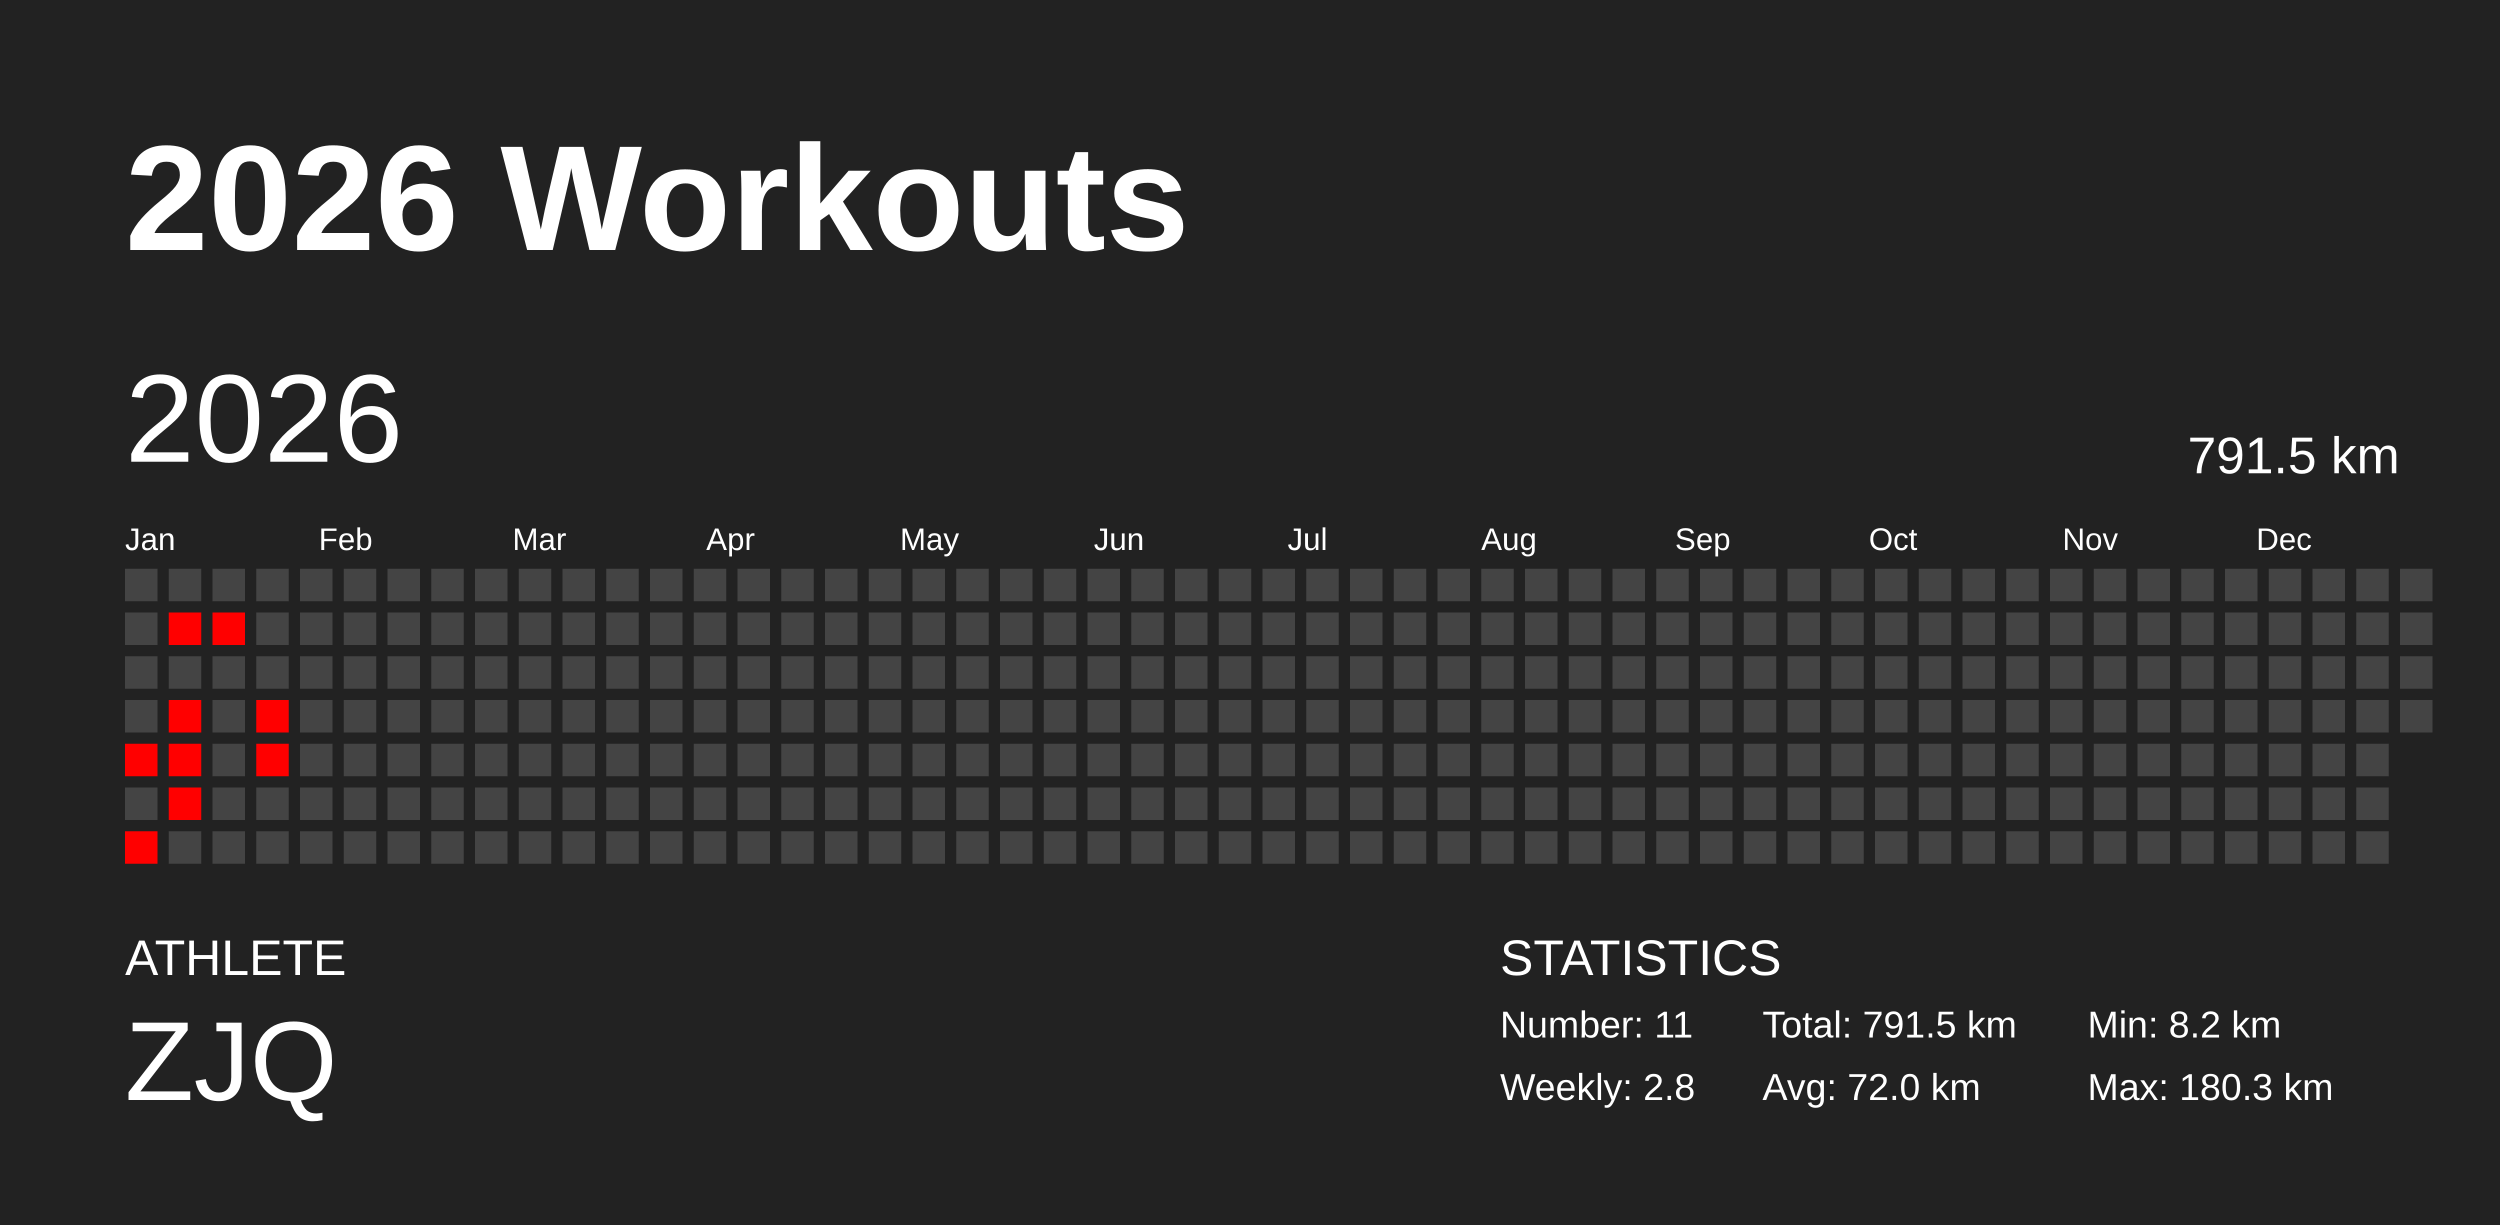
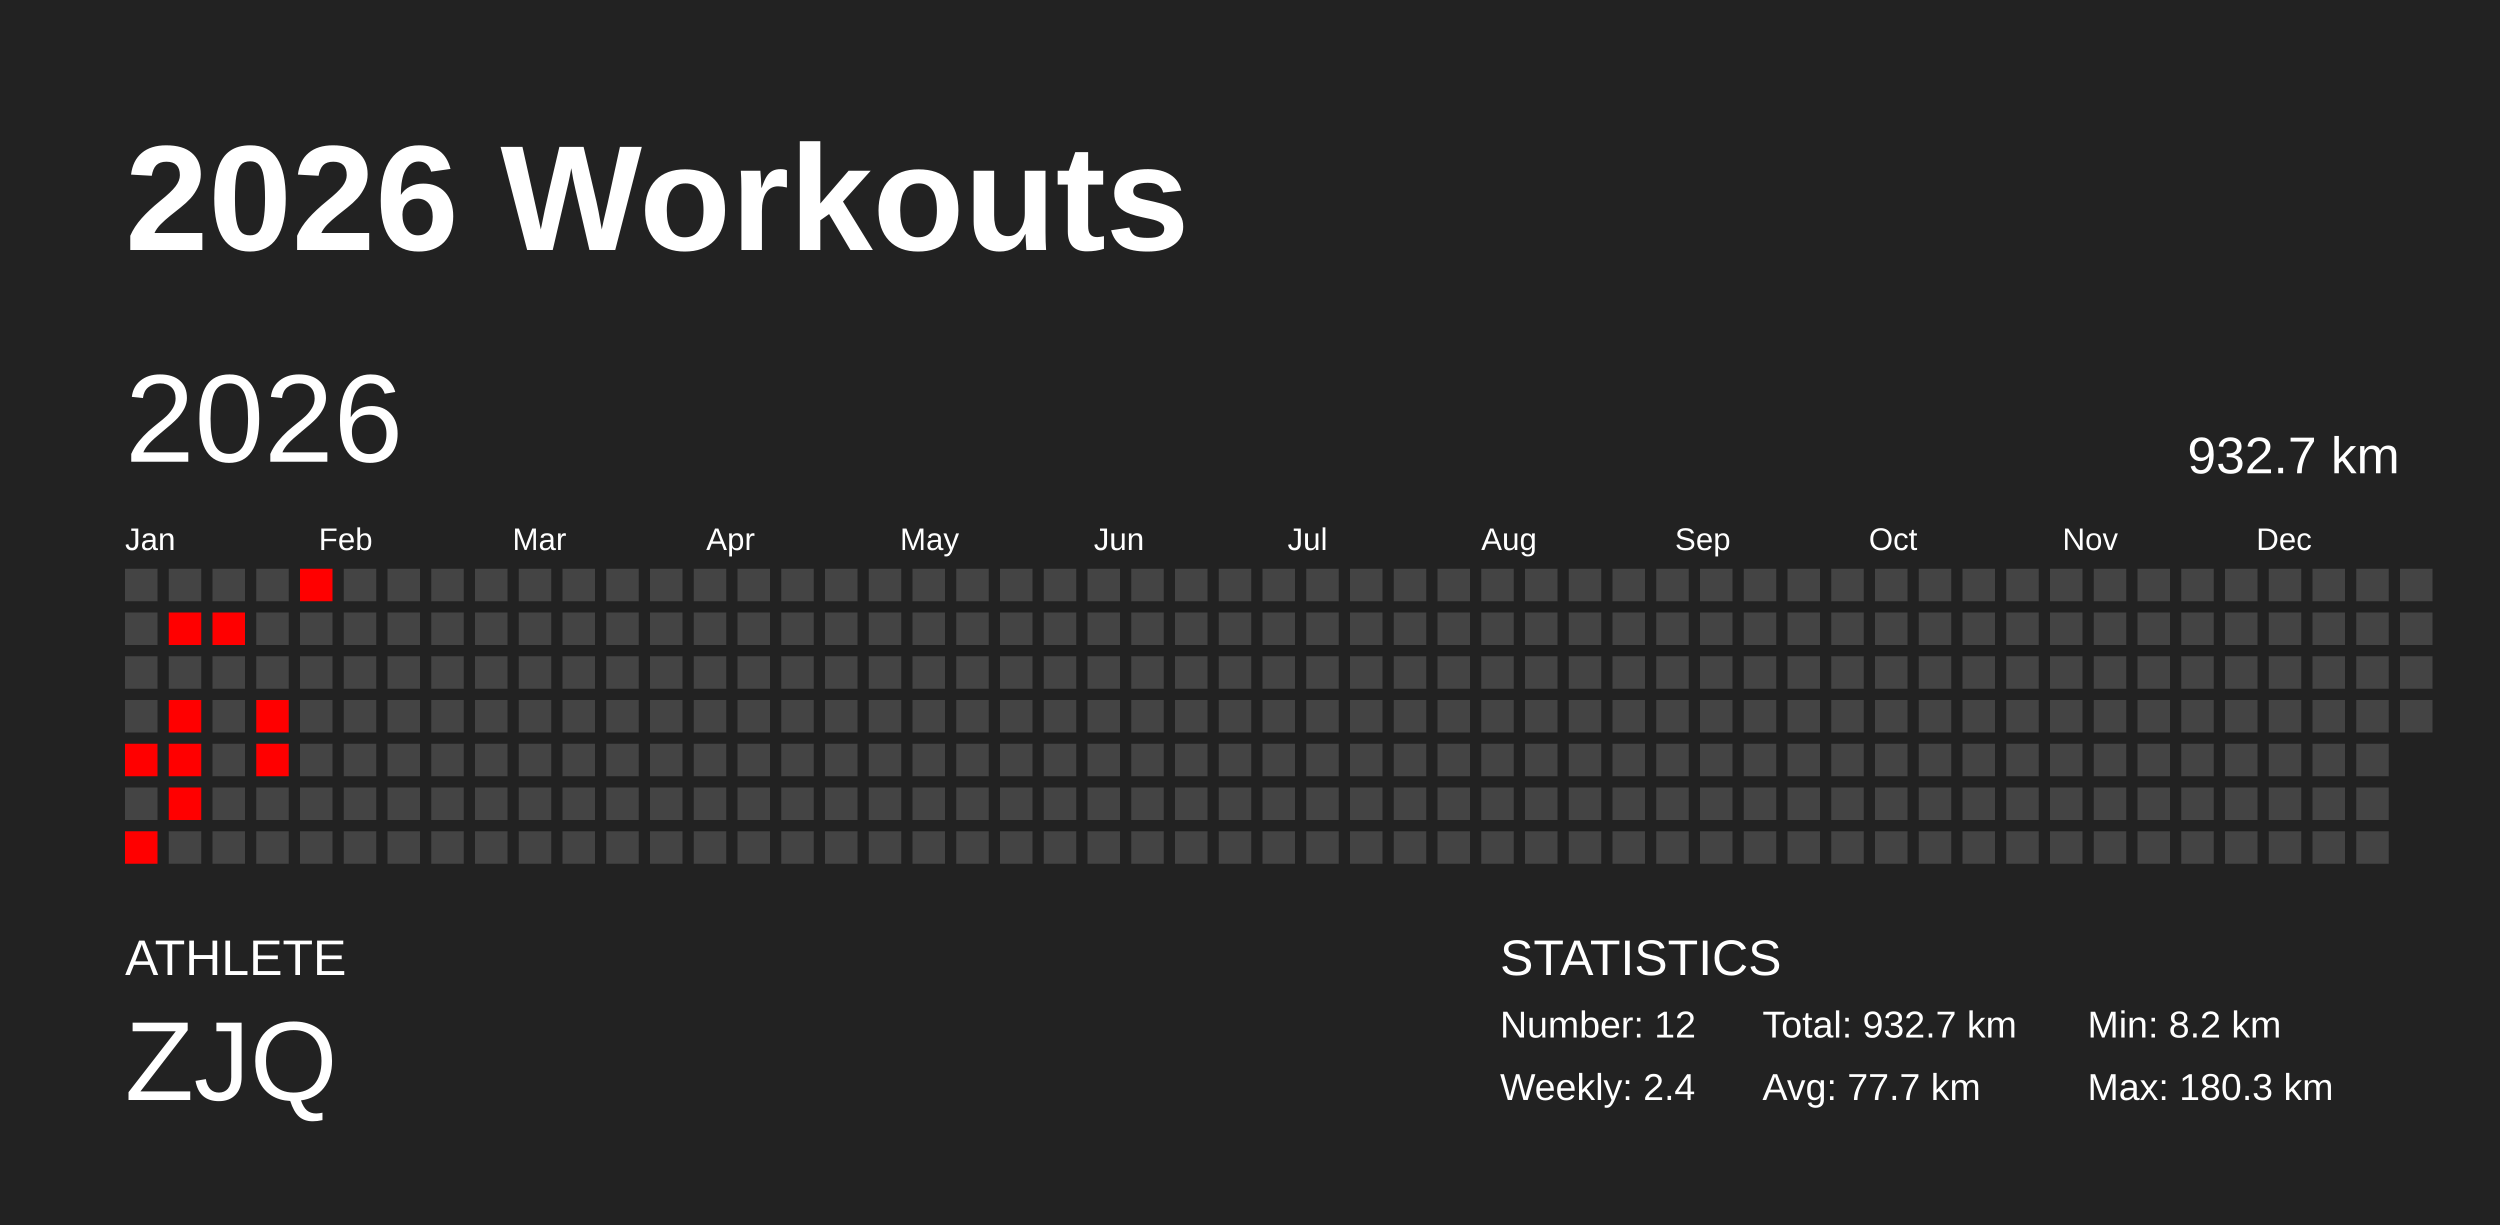
<svg xmlns="http://www.w3.org/2000/svg" baseProfile="full" height="98mm" version="1.1" viewBox="0,0,200,98" width="200mm">
  <defs />
  <rect fill="#222222" height="98" width="200" x="0" y="0" />
  <text fill="#FFFFFF" style="font-size:12px; font-family:Arial; font-weight:bold;" x="10" y="20">2026 Workouts</text>
  <text fill="#FFFFFF" style="font-size:4px; font-family:Arial" x="10" y="78">ATHLETE</text>
  <text fill="#FFFFFF" style="font-size:9px; font-family:Arial" x="10" y="88">ZJQ</text>
  <text fill="#FFFFFF" style="font-size:4px; font-family:Arial" x="120" y="78">STATISTICS</text>
-   <text fill="#FFFFFF" style="font-size:3px; font-family:Arial" x="120" y="83">Number: 11</text>
-   <text fill="#FFFFFF" style="font-size:3px; font-family:Arial" x="120" y="88">Weekly: 2.8</text>
-   <text fill="#FFFFFF" style="font-size:3px; font-family:Arial" x="141" y="83">Total: 791.5 km</text>
-   <text fill="#FFFFFF" style="font-size:3px; font-family:Arial" x="141" y="88">Avg: 72.0 km</text>
+   <text fill="#FFFFFF" style="font-size:3px; font-family:Arial" x="120" y="83">Number: 12</text>
+   <text fill="#FFFFFF" style="font-size:3px; font-family:Arial" x="120" y="88">Weekly: 2.4</text>
+   <text fill="#FFFFFF" style="font-size:3px; font-family:Arial" x="141" y="83">Total: 932.7 km</text>
+   <text fill="#FFFFFF" style="font-size:3px; font-family:Arial" x="141" y="88">Avg: 77.7 km</text>
  <text fill="#FFFFFF" style="font-size:3px; font-family:Arial" x="167" y="83">Min: 8.2 km</text>
  <text fill="#FFFFFF" style="font-size:3px; font-family:Arial" x="167" y="88">Max: 180.3 km</text>
  <text dominant-baseline="hanging" fill="#FFFFFF" style="font-size:10.0px; font-family:Arial;" x="10" y="30">2026</text>
-   <text dominant-baseline="hanging" fill="#FFFFFF" style="font-size:4.125px; font-family:Arial;" x="175" y="35">791.5 km</text>
+   <text dominant-baseline="hanging" fill="#FFFFFF" style="font-size:4.125px; font-family:Arial;" x="175" y="35">932.7 km</text>
  <text fill="#FFFFFF" style="font-size:2.5px; font-family:Arial" x="10.0" y="44">Jan</text>
  <text fill="#FFFFFF" style="font-size:2.5px; font-family:Arial" x="25.5" y="44">Feb</text>
  <text fill="#FFFFFF" style="font-size:2.5px; font-family:Arial" x="41.0" y="44">Mar</text>
  <text fill="#FFFFFF" style="font-size:2.5px; font-family:Arial" x="56.5" y="44">Apr</text>
  <text fill="#FFFFFF" style="font-size:2.5px; font-family:Arial" x="72.0" y="44">May</text>
  <text fill="#FFFFFF" style="font-size:2.5px; font-family:Arial" x="87.5" y="44">Jun</text>
  <text fill="#FFFFFF" style="font-size:2.5px; font-family:Arial" x="103.0" y="44">Jul</text>
  <text fill="#FFFFFF" style="font-size:2.5px; font-family:Arial" x="118.5" y="44">Aug</text>
  <text fill="#FFFFFF" style="font-size:2.5px; font-family:Arial" x="134.0" y="44">Sep</text>
  <text fill="#FFFFFF" style="font-size:2.5px; font-family:Arial" x="149.5" y="44">Oct</text>
  <text fill="#FFFFFF" style="font-size:2.5px; font-family:Arial" x="165.0" y="44">Nov</text>
  <text fill="#FFFFFF" style="font-size:2.5px; font-family:Arial" x="180.5" y="44">Dec</text>
  <rect fill="#444444" height="2.6" width="2.6" x="10.0" y="45.5" />
  <rect fill="#444444" height="2.6" width="2.6" x="10.0" y="49.0" />
  <rect fill="#444444" height="2.6" width="2.6" x="10.0" y="52.5" />
  <rect fill="#444444" height="2.6" width="2.6" x="10.0" y="56.0" />
  <rect fill="red" height="2.6" width="2.6" x="10.0" y="59.5" />
  <rect fill="#444444" height="2.6" width="2.6" x="10.0" y="63.0" />
  <rect fill="red" height="2.6" width="2.6" x="10.0" y="66.5" />
  <rect fill="#444444" height="2.6" width="2.6" x="13.5" y="45.5" />
  <rect fill="red" height="2.6" width="2.6" x="13.5" y="49.0" />
  <rect fill="#444444" height="2.6" width="2.6" x="13.5" y="52.5" />
  <rect fill="red" height="2.6" width="2.6" x="13.5" y="56.0" />
  <rect fill="red" height="2.6" width="2.6" x="13.5" y="59.5" />
  <rect fill="red" height="2.6" width="2.6" x="13.5" y="63.0" />
  <rect fill="#444444" height="2.6" width="2.6" x="13.5" y="66.5" />
  <rect fill="#444444" height="2.6" width="2.6" x="17.0" y="45.5" />
  <rect fill="red" height="2.6" width="2.6" x="17.0" y="49.0" />
  <rect fill="#444444" height="2.6" width="2.6" x="17.0" y="52.5" />
  <rect fill="#444444" height="2.6" width="2.6" x="17.0" y="56.0" />
  <rect fill="#444444" height="2.6" width="2.6" x="17.0" y="59.5" />
  <rect fill="#444444" height="2.6" width="2.6" x="17.0" y="63.0" />
  <rect fill="#444444" height="2.6" width="2.6" x="17.0" y="66.5" />
  <rect fill="#444444" height="2.6" width="2.6" x="20.5" y="45.5" />
  <rect fill="#444444" height="2.6" width="2.6" x="20.5" y="49.0" />
  <rect fill="#444444" height="2.6" width="2.6" x="20.5" y="52.5" />
  <rect fill="red" height="2.6" width="2.6" x="20.5" y="56.0" />
  <rect fill="red" height="2.6" width="2.6" x="20.5" y="59.5" />
  <rect fill="#444444" height="2.6" width="2.6" x="20.5" y="63.0" />
  <rect fill="#444444" height="2.6" width="2.6" x="20.5" y="66.5" />
-   <rect fill="#444444" height="2.6" width="2.6" x="24.0" y="45.5" />
+   <rect fill="red" height="2.6" width="2.6" x="24.0" y="45.5" />
  <rect fill="#444444" height="2.6" width="2.6" x="24.0" y="49.0" />
  <rect fill="#444444" height="2.6" width="2.6" x="24.0" y="52.5" />
  <rect fill="#444444" height="2.6" width="2.6" x="24.0" y="56.0" />
  <rect fill="#444444" height="2.6" width="2.6" x="24.0" y="59.5" />
  <rect fill="#444444" height="2.6" width="2.6" x="24.0" y="63.0" />
  <rect fill="#444444" height="2.6" width="2.6" x="24.0" y="66.5" />
  <rect fill="#444444" height="2.6" width="2.6" x="27.5" y="45.5" />
  <rect fill="#444444" height="2.6" width="2.6" x="27.5" y="49.0" />
  <rect fill="#444444" height="2.6" width="2.6" x="27.5" y="52.5" />
  <rect fill="#444444" height="2.6" width="2.6" x="27.5" y="56.0" />
  <rect fill="#444444" height="2.6" width="2.6" x="27.5" y="59.5" />
  <rect fill="#444444" height="2.6" width="2.6" x="27.5" y="63.0" />
  <rect fill="#444444" height="2.6" width="2.6" x="27.5" y="66.5" />
  <rect fill="#444444" height="2.6" width="2.6" x="31.0" y="45.5" />
  <rect fill="#444444" height="2.6" width="2.6" x="31.0" y="49.0" />
  <rect fill="#444444" height="2.6" width="2.6" x="31.0" y="52.5" />
  <rect fill="#444444" height="2.6" width="2.6" x="31.0" y="56.0" />
  <rect fill="#444444" height="2.6" width="2.6" x="31.0" y="59.5" />
  <rect fill="#444444" height="2.6" width="2.6" x="31.0" y="63.0" />
  <rect fill="#444444" height="2.6" width="2.6" x="31.0" y="66.5" />
  <rect fill="#444444" height="2.6" width="2.6" x="34.5" y="45.5" />
  <rect fill="#444444" height="2.6" width="2.6" x="34.5" y="49.0" />
  <rect fill="#444444" height="2.6" width="2.6" x="34.5" y="52.5" />
  <rect fill="#444444" height="2.6" width="2.6" x="34.5" y="56.0" />
  <rect fill="#444444" height="2.6" width="2.6" x="34.5" y="59.5" />
  <rect fill="#444444" height="2.6" width="2.6" x="34.5" y="63.0" />
  <rect fill="#444444" height="2.6" width="2.6" x="34.5" y="66.5" />
  <rect fill="#444444" height="2.6" width="2.6" x="38.0" y="45.5" />
  <rect fill="#444444" height="2.6" width="2.6" x="38.0" y="49.0" />
  <rect fill="#444444" height="2.6" width="2.6" x="38.0" y="52.5" />
  <rect fill="#444444" height="2.6" width="2.6" x="38.0" y="56.0" />
  <rect fill="#444444" height="2.6" width="2.6" x="38.0" y="59.5" />
  <rect fill="#444444" height="2.6" width="2.6" x="38.0" y="63.0" />
  <rect fill="#444444" height="2.6" width="2.6" x="38.0" y="66.5" />
  <rect fill="#444444" height="2.6" width="2.6" x="41.5" y="45.5" />
  <rect fill="#444444" height="2.6" width="2.6" x="41.5" y="49.0" />
  <rect fill="#444444" height="2.6" width="2.6" x="41.5" y="52.5" />
  <rect fill="#444444" height="2.6" width="2.6" x="41.5" y="56.0" />
  <rect fill="#444444" height="2.6" width="2.6" x="41.5" y="59.5" />
  <rect fill="#444444" height="2.6" width="2.6" x="41.5" y="63.0" />
  <rect fill="#444444" height="2.6" width="2.6" x="41.5" y="66.5" />
  <rect fill="#444444" height="2.6" width="2.6" x="45.0" y="45.5" />
  <rect fill="#444444" height="2.6" width="2.6" x="45.0" y="49.0" />
  <rect fill="#444444" height="2.6" width="2.6" x="45.0" y="52.5" />
  <rect fill="#444444" height="2.6" width="2.6" x="45.0" y="56.0" />
  <rect fill="#444444" height="2.6" width="2.6" x="45.0" y="59.5" />
  <rect fill="#444444" height="2.6" width="2.6" x="45.0" y="63.0" />
  <rect fill="#444444" height="2.6" width="2.6" x="45.0" y="66.5" />
  <rect fill="#444444" height="2.6" width="2.6" x="48.5" y="45.5" />
  <rect fill="#444444" height="2.6" width="2.6" x="48.5" y="49.0" />
  <rect fill="#444444" height="2.6" width="2.6" x="48.5" y="52.5" />
  <rect fill="#444444" height="2.6" width="2.6" x="48.5" y="56.0" />
  <rect fill="#444444" height="2.6" width="2.6" x="48.5" y="59.5" />
  <rect fill="#444444" height="2.6" width="2.6" x="48.5" y="63.0" />
  <rect fill="#444444" height="2.6" width="2.6" x="48.5" y="66.5" />
  <rect fill="#444444" height="2.6" width="2.6" x="52.0" y="45.5" />
  <rect fill="#444444" height="2.6" width="2.6" x="52.0" y="49.0" />
  <rect fill="#444444" height="2.6" width="2.6" x="52.0" y="52.5" />
  <rect fill="#444444" height="2.6" width="2.6" x="52.0" y="56.0" />
  <rect fill="#444444" height="2.6" width="2.6" x="52.0" y="59.5" />
  <rect fill="#444444" height="2.6" width="2.6" x="52.0" y="63.0" />
  <rect fill="#444444" height="2.6" width="2.6" x="52.0" y="66.5" />
  <rect fill="#444444" height="2.6" width="2.6" x="55.5" y="45.5" />
  <rect fill="#444444" height="2.6" width="2.6" x="55.5" y="49.0" />
  <rect fill="#444444" height="2.6" width="2.6" x="55.5" y="52.5" />
  <rect fill="#444444" height="2.6" width="2.6" x="55.5" y="56.0" />
  <rect fill="#444444" height="2.6" width="2.6" x="55.5" y="59.5" />
  <rect fill="#444444" height="2.6" width="2.6" x="55.5" y="63.0" />
  <rect fill="#444444" height="2.6" width="2.6" x="55.5" y="66.5" />
  <rect fill="#444444" height="2.6" width="2.6" x="59.0" y="45.5" />
  <rect fill="#444444" height="2.6" width="2.6" x="59.0" y="49.0" />
  <rect fill="#444444" height="2.6" width="2.6" x="59.0" y="52.5" />
  <rect fill="#444444" height="2.6" width="2.6" x="59.0" y="56.0" />
  <rect fill="#444444" height="2.6" width="2.6" x="59.0" y="59.5" />
  <rect fill="#444444" height="2.6" width="2.6" x="59.0" y="63.0" />
  <rect fill="#444444" height="2.6" width="2.6" x="59.0" y="66.5" />
  <rect fill="#444444" height="2.6" width="2.6" x="62.5" y="45.5" />
  <rect fill="#444444" height="2.6" width="2.6" x="62.5" y="49.0" />
  <rect fill="#444444" height="2.6" width="2.6" x="62.5" y="52.5" />
  <rect fill="#444444" height="2.6" width="2.6" x="62.5" y="56.0" />
  <rect fill="#444444" height="2.6" width="2.6" x="62.5" y="59.5" />
  <rect fill="#444444" height="2.6" width="2.6" x="62.5" y="63.0" />
  <rect fill="#444444" height="2.6" width="2.6" x="62.5" y="66.5" />
  <rect fill="#444444" height="2.6" width="2.6" x="66.0" y="45.5" />
  <rect fill="#444444" height="2.6" width="2.6" x="66.0" y="49.0" />
  <rect fill="#444444" height="2.6" width="2.6" x="66.0" y="52.5" />
  <rect fill="#444444" height="2.6" width="2.6" x="66.0" y="56.0" />
  <rect fill="#444444" height="2.6" width="2.6" x="66.0" y="59.5" />
  <rect fill="#444444" height="2.6" width="2.6" x="66.0" y="63.0" />
  <rect fill="#444444" height="2.6" width="2.6" x="66.0" y="66.5" />
  <rect fill="#444444" height="2.6" width="2.6" x="69.5" y="45.5" />
  <rect fill="#444444" height="2.6" width="2.6" x="69.5" y="49.0" />
  <rect fill="#444444" height="2.6" width="2.6" x="69.5" y="52.5" />
  <rect fill="#444444" height="2.6" width="2.6" x="69.5" y="56.0" />
  <rect fill="#444444" height="2.6" width="2.6" x="69.5" y="59.5" />
  <rect fill="#444444" height="2.6" width="2.6" x="69.5" y="63.0" />
  <rect fill="#444444" height="2.6" width="2.6" x="69.5" y="66.5" />
  <rect fill="#444444" height="2.6" width="2.6" x="73.0" y="45.5" />
  <rect fill="#444444" height="2.6" width="2.6" x="73.0" y="49.0" />
  <rect fill="#444444" height="2.6" width="2.6" x="73.0" y="52.5" />
  <rect fill="#444444" height="2.6" width="2.6" x="73.0" y="56.0" />
  <rect fill="#444444" height="2.6" width="2.6" x="73.0" y="59.5" />
  <rect fill="#444444" height="2.6" width="2.6" x="73.0" y="63.0" />
  <rect fill="#444444" height="2.6" width="2.6" x="73.0" y="66.5" />
  <rect fill="#444444" height="2.6" width="2.6" x="76.5" y="45.5" />
  <rect fill="#444444" height="2.6" width="2.6" x="76.5" y="49.0" />
  <rect fill="#444444" height="2.6" width="2.6" x="76.5" y="52.5" />
  <rect fill="#444444" height="2.6" width="2.6" x="76.5" y="56.0" />
  <rect fill="#444444" height="2.6" width="2.6" x="76.5" y="59.5" />
  <rect fill="#444444" height="2.6" width="2.6" x="76.5" y="63.0" />
  <rect fill="#444444" height="2.6" width="2.6" x="76.5" y="66.5" />
  <rect fill="#444444" height="2.6" width="2.6" x="80.0" y="45.5" />
  <rect fill="#444444" height="2.6" width="2.6" x="80.0" y="49.0" />
  <rect fill="#444444" height="2.6" width="2.6" x="80.0" y="52.5" />
  <rect fill="#444444" height="2.6" width="2.6" x="80.0" y="56.0" />
  <rect fill="#444444" height="2.6" width="2.6" x="80.0" y="59.5" />
  <rect fill="#444444" height="2.6" width="2.6" x="80.0" y="63.0" />
  <rect fill="#444444" height="2.6" width="2.6" x="80.0" y="66.5" />
  <rect fill="#444444" height="2.6" width="2.6" x="83.5" y="45.5" />
  <rect fill="#444444" height="2.6" width="2.6" x="83.5" y="49.0" />
  <rect fill="#444444" height="2.6" width="2.6" x="83.5" y="52.5" />
  <rect fill="#444444" height="2.6" width="2.6" x="83.5" y="56.0" />
  <rect fill="#444444" height="2.6" width="2.6" x="83.5" y="59.5" />
  <rect fill="#444444" height="2.6" width="2.6" x="83.5" y="63.0" />
  <rect fill="#444444" height="2.6" width="2.6" x="83.5" y="66.5" />
  <rect fill="#444444" height="2.6" width="2.6" x="87.0" y="45.5" />
  <rect fill="#444444" height="2.6" width="2.6" x="87.0" y="49.0" />
  <rect fill="#444444" height="2.6" width="2.6" x="87.0" y="52.5" />
  <rect fill="#444444" height="2.6" width="2.6" x="87.0" y="56.0" />
  <rect fill="#444444" height="2.6" width="2.6" x="87.0" y="59.5" />
  <rect fill="#444444" height="2.6" width="2.6" x="87.0" y="63.0" />
  <rect fill="#444444" height="2.6" width="2.6" x="87.0" y="66.5" />
  <rect fill="#444444" height="2.6" width="2.6" x="90.5" y="45.5" />
  <rect fill="#444444" height="2.6" width="2.6" x="90.5" y="49.0" />
  <rect fill="#444444" height="2.6" width="2.6" x="90.5" y="52.5" />
  <rect fill="#444444" height="2.6" width="2.6" x="90.5" y="56.0" />
  <rect fill="#444444" height="2.6" width="2.6" x="90.5" y="59.5" />
  <rect fill="#444444" height="2.6" width="2.6" x="90.5" y="63.0" />
  <rect fill="#444444" height="2.6" width="2.6" x="90.5" y="66.5" />
  <rect fill="#444444" height="2.6" width="2.6" x="94.0" y="45.5" />
  <rect fill="#444444" height="2.6" width="2.6" x="94.0" y="49.0" />
  <rect fill="#444444" height="2.6" width="2.6" x="94.0" y="52.5" />
  <rect fill="#444444" height="2.6" width="2.6" x="94.0" y="56.0" />
  <rect fill="#444444" height="2.6" width="2.6" x="94.0" y="59.5" />
  <rect fill="#444444" height="2.6" width="2.6" x="94.0" y="63.0" />
  <rect fill="#444444" height="2.6" width="2.6" x="94.0" y="66.5" />
  <rect fill="#444444" height="2.6" width="2.6" x="97.5" y="45.5" />
  <rect fill="#444444" height="2.6" width="2.6" x="97.5" y="49.0" />
  <rect fill="#444444" height="2.6" width="2.6" x="97.5" y="52.5" />
  <rect fill="#444444" height="2.6" width="2.6" x="97.5" y="56.0" />
  <rect fill="#444444" height="2.6" width="2.6" x="97.5" y="59.5" />
  <rect fill="#444444" height="2.6" width="2.6" x="97.5" y="63.0" />
  <rect fill="#444444" height="2.6" width="2.6" x="97.5" y="66.5" />
  <rect fill="#444444" height="2.6" width="2.6" x="101.0" y="45.5" />
  <rect fill="#444444" height="2.6" width="2.6" x="101.0" y="49.0" />
  <rect fill="#444444" height="2.6" width="2.6" x="101.0" y="52.5" />
  <rect fill="#444444" height="2.6" width="2.6" x="101.0" y="56.0" />
  <rect fill="#444444" height="2.6" width="2.6" x="101.0" y="59.5" />
  <rect fill="#444444" height="2.6" width="2.6" x="101.0" y="63.0" />
  <rect fill="#444444" height="2.6" width="2.6" x="101.0" y="66.5" />
  <rect fill="#444444" height="2.6" width="2.6" x="104.5" y="45.5" />
  <rect fill="#444444" height="2.6" width="2.6" x="104.5" y="49.0" />
  <rect fill="#444444" height="2.6" width="2.6" x="104.5" y="52.5" />
  <rect fill="#444444" height="2.6" width="2.6" x="104.5" y="56.0" />
  <rect fill="#444444" height="2.6" width="2.6" x="104.5" y="59.5" />
  <rect fill="#444444" height="2.6" width="2.6" x="104.5" y="63.0" />
  <rect fill="#444444" height="2.6" width="2.6" x="104.5" y="66.5" />
  <rect fill="#444444" height="2.6" width="2.6" x="108.0" y="45.5" />
  <rect fill="#444444" height="2.6" width="2.6" x="108.0" y="49.0" />
  <rect fill="#444444" height="2.6" width="2.6" x="108.0" y="52.5" />
  <rect fill="#444444" height="2.6" width="2.6" x="108.0" y="56.0" />
  <rect fill="#444444" height="2.6" width="2.6" x="108.0" y="59.5" />
  <rect fill="#444444" height="2.6" width="2.6" x="108.0" y="63.0" />
  <rect fill="#444444" height="2.6" width="2.6" x="108.0" y="66.5" />
  <rect fill="#444444" height="2.6" width="2.6" x="111.5" y="45.5" />
  <rect fill="#444444" height="2.6" width="2.6" x="111.5" y="49.0" />
  <rect fill="#444444" height="2.6" width="2.6" x="111.5" y="52.5" />
  <rect fill="#444444" height="2.6" width="2.6" x="111.5" y="56.0" />
  <rect fill="#444444" height="2.6" width="2.6" x="111.5" y="59.5" />
  <rect fill="#444444" height="2.6" width="2.6" x="111.5" y="63.0" />
  <rect fill="#444444" height="2.6" width="2.6" x="111.5" y="66.5" />
  <rect fill="#444444" height="2.6" width="2.6" x="115.0" y="45.5" />
  <rect fill="#444444" height="2.6" width="2.6" x="115.0" y="49.0" />
  <rect fill="#444444" height="2.6" width="2.6" x="115.0" y="52.5" />
  <rect fill="#444444" height="2.6" width="2.6" x="115.0" y="56.0" />
  <rect fill="#444444" height="2.6" width="2.6" x="115.0" y="59.5" />
  <rect fill="#444444" height="2.6" width="2.6" x="115.0" y="63.0" />
  <rect fill="#444444" height="2.6" width="2.6" x="115.0" y="66.5" />
  <rect fill="#444444" height="2.6" width="2.6" x="118.5" y="45.5" />
  <rect fill="#444444" height="2.6" width="2.6" x="118.5" y="49.0" />
  <rect fill="#444444" height="2.6" width="2.6" x="118.5" y="52.5" />
  <rect fill="#444444" height="2.6" width="2.6" x="118.5" y="56.0" />
  <rect fill="#444444" height="2.6" width="2.6" x="118.5" y="59.5" />
  <rect fill="#444444" height="2.6" width="2.6" x="118.5" y="63.0" />
  <rect fill="#444444" height="2.6" width="2.6" x="118.5" y="66.5" />
  <rect fill="#444444" height="2.6" width="2.6" x="122.0" y="45.5" />
  <rect fill="#444444" height="2.6" width="2.6" x="122.0" y="49.0" />
  <rect fill="#444444" height="2.6" width="2.6" x="122.0" y="52.5" />
  <rect fill="#444444" height="2.6" width="2.6" x="122.0" y="56.0" />
  <rect fill="#444444" height="2.6" width="2.6" x="122.0" y="59.5" />
  <rect fill="#444444" height="2.6" width="2.6" x="122.0" y="63.0" />
  <rect fill="#444444" height="2.6" width="2.6" x="122.0" y="66.5" />
  <rect fill="#444444" height="2.6" width="2.6" x="125.5" y="45.5" />
  <rect fill="#444444" height="2.6" width="2.6" x="125.5" y="49.0" />
  <rect fill="#444444" height="2.6" width="2.6" x="125.5" y="52.5" />
  <rect fill="#444444" height="2.6" width="2.6" x="125.5" y="56.0" />
  <rect fill="#444444" height="2.6" width="2.6" x="125.5" y="59.5" />
  <rect fill="#444444" height="2.6" width="2.6" x="125.5" y="63.0" />
  <rect fill="#444444" height="2.6" width="2.6" x="125.5" y="66.5" />
  <rect fill="#444444" height="2.6" width="2.6" x="129.0" y="45.5" />
  <rect fill="#444444" height="2.6" width="2.6" x="129.0" y="49.0" />
  <rect fill="#444444" height="2.6" width="2.6" x="129.0" y="52.5" />
  <rect fill="#444444" height="2.6" width="2.6" x="129.0" y="56.0" />
  <rect fill="#444444" height="2.6" width="2.6" x="129.0" y="59.5" />
  <rect fill="#444444" height="2.6" width="2.6" x="129.0" y="63.0" />
  <rect fill="#444444" height="2.6" width="2.6" x="129.0" y="66.5" />
  <rect fill="#444444" height="2.6" width="2.6" x="132.5" y="45.5" />
  <rect fill="#444444" height="2.6" width="2.6" x="132.5" y="49.0" />
  <rect fill="#444444" height="2.6" width="2.6" x="132.5" y="52.5" />
  <rect fill="#444444" height="2.6" width="2.6" x="132.5" y="56.0" />
  <rect fill="#444444" height="2.6" width="2.6" x="132.5" y="59.5" />
  <rect fill="#444444" height="2.6" width="2.6" x="132.5" y="63.0" />
  <rect fill="#444444" height="2.6" width="2.6" x="132.5" y="66.5" />
  <rect fill="#444444" height="2.6" width="2.6" x="136.0" y="45.5" />
  <rect fill="#444444" height="2.6" width="2.6" x="136.0" y="49.0" />
  <rect fill="#444444" height="2.6" width="2.6" x="136.0" y="52.5" />
  <rect fill="#444444" height="2.6" width="2.6" x="136.0" y="56.0" />
  <rect fill="#444444" height="2.6" width="2.6" x="136.0" y="59.5" />
  <rect fill="#444444" height="2.6" width="2.6" x="136.0" y="63.0" />
  <rect fill="#444444" height="2.6" width="2.6" x="136.0" y="66.5" />
  <rect fill="#444444" height="2.6" width="2.6" x="139.5" y="45.5" />
  <rect fill="#444444" height="2.6" width="2.6" x="139.5" y="49.0" />
  <rect fill="#444444" height="2.6" width="2.6" x="139.5" y="52.5" />
  <rect fill="#444444" height="2.6" width="2.6" x="139.5" y="56.0" />
  <rect fill="#444444" height="2.6" width="2.6" x="139.5" y="59.5" />
  <rect fill="#444444" height="2.6" width="2.6" x="139.5" y="63.0" />
  <rect fill="#444444" height="2.6" width="2.6" x="139.5" y="66.5" />
  <rect fill="#444444" height="2.6" width="2.6" x="143.0" y="45.5" />
  <rect fill="#444444" height="2.6" width="2.6" x="143.0" y="49.0" />
  <rect fill="#444444" height="2.6" width="2.6" x="143.0" y="52.5" />
  <rect fill="#444444" height="2.6" width="2.6" x="143.0" y="56.0" />
  <rect fill="#444444" height="2.6" width="2.6" x="143.0" y="59.5" />
  <rect fill="#444444" height="2.6" width="2.6" x="143.0" y="63.0" />
  <rect fill="#444444" height="2.6" width="2.6" x="143.0" y="66.5" />
  <rect fill="#444444" height="2.6" width="2.6" x="146.5" y="45.5" />
  <rect fill="#444444" height="2.6" width="2.6" x="146.5" y="49.0" />
  <rect fill="#444444" height="2.6" width="2.6" x="146.5" y="52.5" />
  <rect fill="#444444" height="2.6" width="2.6" x="146.5" y="56.0" />
  <rect fill="#444444" height="2.6" width="2.6" x="146.5" y="59.5" />
  <rect fill="#444444" height="2.6" width="2.6" x="146.5" y="63.0" />
  <rect fill="#444444" height="2.6" width="2.6" x="146.5" y="66.5" />
  <rect fill="#444444" height="2.6" width="2.6" x="150.0" y="45.5" />
  <rect fill="#444444" height="2.6" width="2.6" x="150.0" y="49.0" />
  <rect fill="#444444" height="2.6" width="2.6" x="150.0" y="52.5" />
  <rect fill="#444444" height="2.6" width="2.6" x="150.0" y="56.0" />
  <rect fill="#444444" height="2.6" width="2.6" x="150.0" y="59.5" />
  <rect fill="#444444" height="2.6" width="2.6" x="150.0" y="63.0" />
  <rect fill="#444444" height="2.6" width="2.6" x="150.0" y="66.5" />
  <rect fill="#444444" height="2.6" width="2.6" x="153.5" y="45.5" />
  <rect fill="#444444" height="2.6" width="2.6" x="153.5" y="49.0" />
  <rect fill="#444444" height="2.6" width="2.6" x="153.5" y="52.5" />
  <rect fill="#444444" height="2.6" width="2.6" x="153.5" y="56.0" />
  <rect fill="#444444" height="2.6" width="2.6" x="153.5" y="59.5" />
  <rect fill="#444444" height="2.6" width="2.6" x="153.5" y="63.0" />
  <rect fill="#444444" height="2.6" width="2.6" x="153.5" y="66.5" />
  <rect fill="#444444" height="2.6" width="2.6" x="157.0" y="45.5" />
  <rect fill="#444444" height="2.6" width="2.6" x="157.0" y="49.0" />
  <rect fill="#444444" height="2.6" width="2.6" x="157.0" y="52.5" />
  <rect fill="#444444" height="2.6" width="2.6" x="157.0" y="56.0" />
  <rect fill="#444444" height="2.6" width="2.6" x="157.0" y="59.5" />
  <rect fill="#444444" height="2.6" width="2.6" x="157.0" y="63.0" />
  <rect fill="#444444" height="2.6" width="2.6" x="157.0" y="66.5" />
  <rect fill="#444444" height="2.6" width="2.6" x="160.5" y="45.5" />
  <rect fill="#444444" height="2.6" width="2.6" x="160.5" y="49.0" />
  <rect fill="#444444" height="2.6" width="2.6" x="160.5" y="52.5" />
  <rect fill="#444444" height="2.6" width="2.6" x="160.5" y="56.0" />
  <rect fill="#444444" height="2.6" width="2.6" x="160.5" y="59.5" />
  <rect fill="#444444" height="2.6" width="2.6" x="160.5" y="63.0" />
  <rect fill="#444444" height="2.6" width="2.6" x="160.5" y="66.5" />
  <rect fill="#444444" height="2.6" width="2.6" x="164.0" y="45.5" />
  <rect fill="#444444" height="2.6" width="2.6" x="164.0" y="49.0" />
  <rect fill="#444444" height="2.6" width="2.6" x="164.0" y="52.5" />
  <rect fill="#444444" height="2.6" width="2.6" x="164.0" y="56.0" />
  <rect fill="#444444" height="2.6" width="2.6" x="164.0" y="59.5" />
  <rect fill="#444444" height="2.6" width="2.6" x="164.0" y="63.0" />
  <rect fill="#444444" height="2.6" width="2.6" x="164.0" y="66.5" />
  <rect fill="#444444" height="2.6" width="2.6" x="167.5" y="45.5" />
  <rect fill="#444444" height="2.6" width="2.6" x="167.5" y="49.0" />
  <rect fill="#444444" height="2.6" width="2.6" x="167.5" y="52.5" />
  <rect fill="#444444" height="2.6" width="2.6" x="167.5" y="56.0" />
  <rect fill="#444444" height="2.6" width="2.6" x="167.5" y="59.5" />
  <rect fill="#444444" height="2.6" width="2.6" x="167.5" y="63.0" />
  <rect fill="#444444" height="2.6" width="2.6" x="167.5" y="66.5" />
  <rect fill="#444444" height="2.6" width="2.6" x="171.0" y="45.5" />
  <rect fill="#444444" height="2.6" width="2.6" x="171.0" y="49.0" />
  <rect fill="#444444" height="2.6" width="2.6" x="171.0" y="52.5" />
  <rect fill="#444444" height="2.6" width="2.6" x="171.0" y="56.0" />
  <rect fill="#444444" height="2.6" width="2.6" x="171.0" y="59.5" />
  <rect fill="#444444" height="2.6" width="2.6" x="171.0" y="63.0" />
  <rect fill="#444444" height="2.6" width="2.6" x="171.0" y="66.5" />
  <rect fill="#444444" height="2.6" width="2.6" x="174.5" y="45.5" />
  <rect fill="#444444" height="2.6" width="2.6" x="174.5" y="49.0" />
  <rect fill="#444444" height="2.6" width="2.6" x="174.5" y="52.5" />
  <rect fill="#444444" height="2.6" width="2.6" x="174.5" y="56.0" />
  <rect fill="#444444" height="2.6" width="2.6" x="174.5" y="59.5" />
  <rect fill="#444444" height="2.6" width="2.6" x="174.5" y="63.0" />
  <rect fill="#444444" height="2.6" width="2.6" x="174.5" y="66.5" />
  <rect fill="#444444" height="2.6" width="2.6" x="178.0" y="45.5" />
  <rect fill="#444444" height="2.6" width="2.6" x="178.0" y="49.0" />
  <rect fill="#444444" height="2.6" width="2.6" x="178.0" y="52.5" />
  <rect fill="#444444" height="2.6" width="2.6" x="178.0" y="56.0" />
  <rect fill="#444444" height="2.6" width="2.6" x="178.0" y="59.5" />
  <rect fill="#444444" height="2.6" width="2.6" x="178.0" y="63.0" />
  <rect fill="#444444" height="2.6" width="2.6" x="178.0" y="66.5" />
  <rect fill="#444444" height="2.6" width="2.6" x="181.5" y="45.5" />
  <rect fill="#444444" height="2.6" width="2.6" x="181.5" y="49.0" />
  <rect fill="#444444" height="2.6" width="2.6" x="181.5" y="52.5" />
  <rect fill="#444444" height="2.6" width="2.6" x="181.5" y="56.0" />
  <rect fill="#444444" height="2.6" width="2.6" x="181.5" y="59.5" />
  <rect fill="#444444" height="2.6" width="2.6" x="181.5" y="63.0" />
  <rect fill="#444444" height="2.6" width="2.6" x="181.5" y="66.5" />
  <rect fill="#444444" height="2.6" width="2.6" x="185.0" y="45.5" />
  <rect fill="#444444" height="2.6" width="2.6" x="185.0" y="49.0" />
  <rect fill="#444444" height="2.6" width="2.6" x="185.0" y="52.5" />
  <rect fill="#444444" height="2.6" width="2.6" x="185.0" y="56.0" />
  <rect fill="#444444" height="2.6" width="2.6" x="185.0" y="59.5" />
  <rect fill="#444444" height="2.6" width="2.6" x="185.0" y="63.0" />
  <rect fill="#444444" height="2.6" width="2.6" x="185.0" y="66.5" />
  <rect fill="#444444" height="2.6" width="2.6" x="188.5" y="45.5" />
  <rect fill="#444444" height="2.6" width="2.6" x="188.5" y="49.0" />
  <rect fill="#444444" height="2.6" width="2.6" x="188.5" y="52.5" />
  <rect fill="#444444" height="2.6" width="2.6" x="188.5" y="56.0" />
  <rect fill="#444444" height="2.6" width="2.6" x="188.5" y="59.5" />
  <rect fill="#444444" height="2.6" width="2.6" x="188.5" y="63.0" />
  <rect fill="#444444" height="2.6" width="2.6" x="188.5" y="66.5" />
  <rect fill="#444444" height="2.6" width="2.6" x="192.0" y="45.5" />
  <rect fill="#444444" height="2.6" width="2.6" x="192.0" y="49.0" />
  <rect fill="#444444" height="2.6" width="2.6" x="192.0" y="52.5" />
  <rect fill="#444444" height="2.6" width="2.6" x="192.0" y="56.0" />
</svg>
